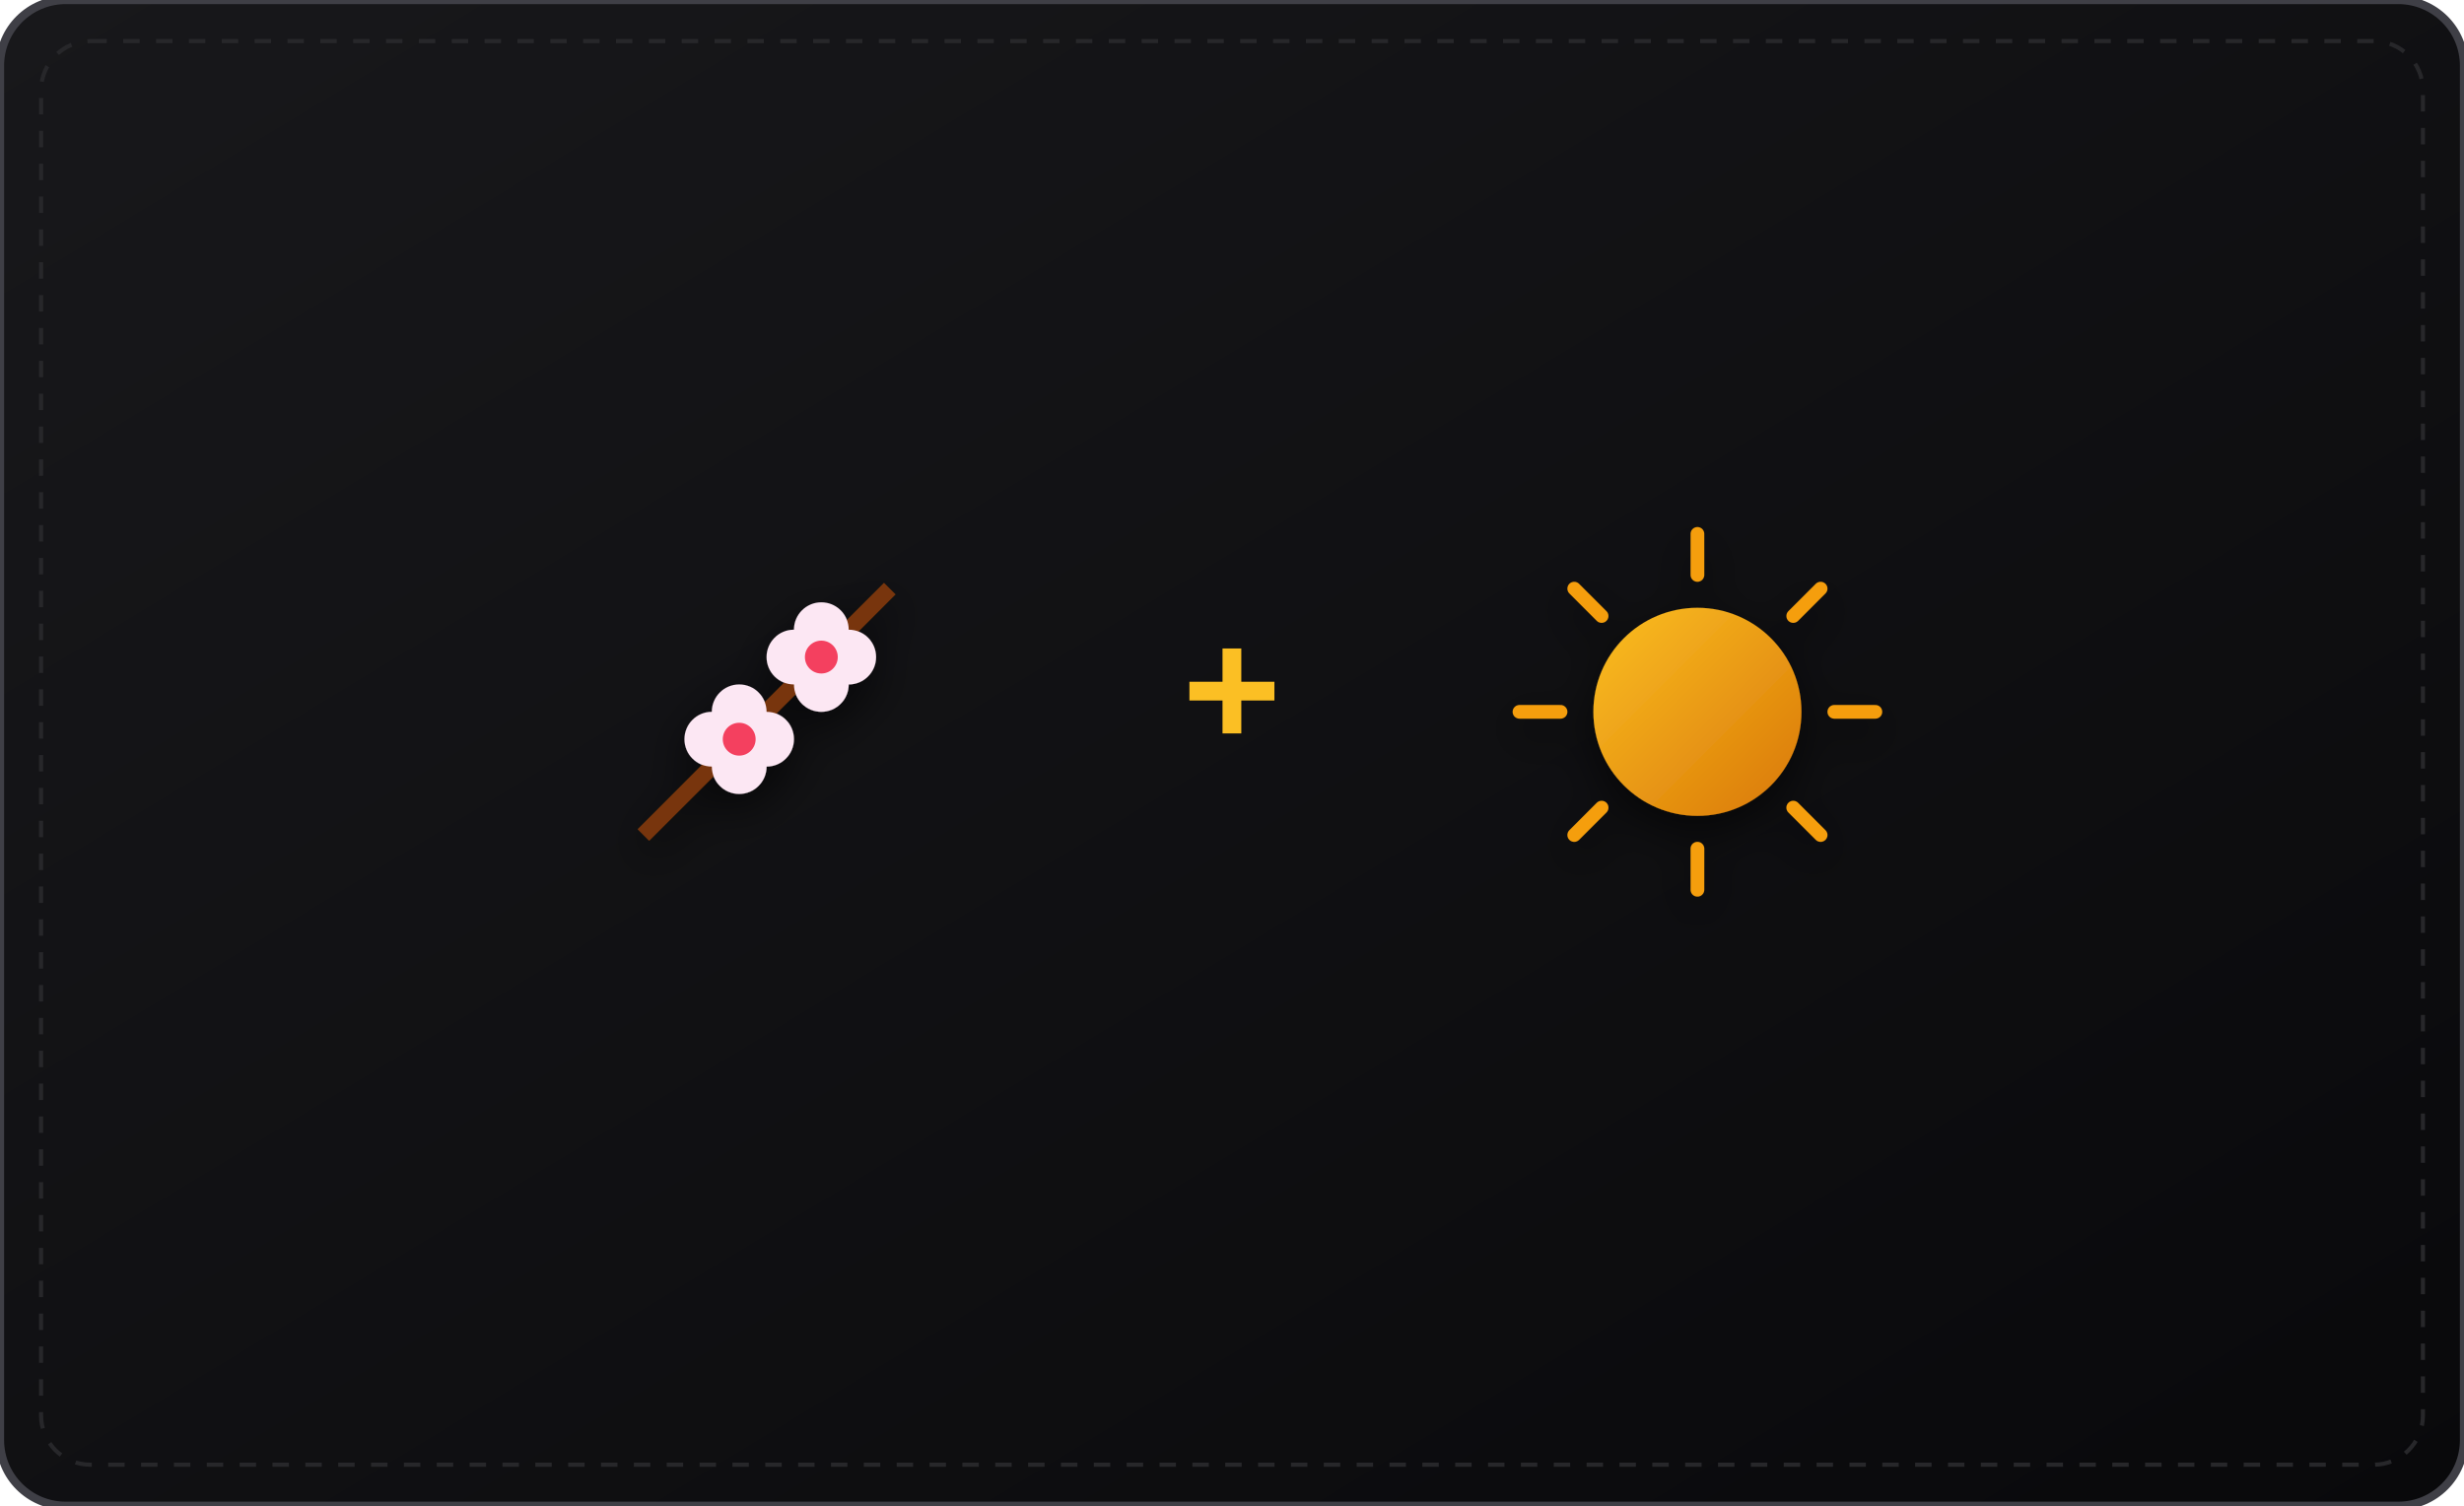
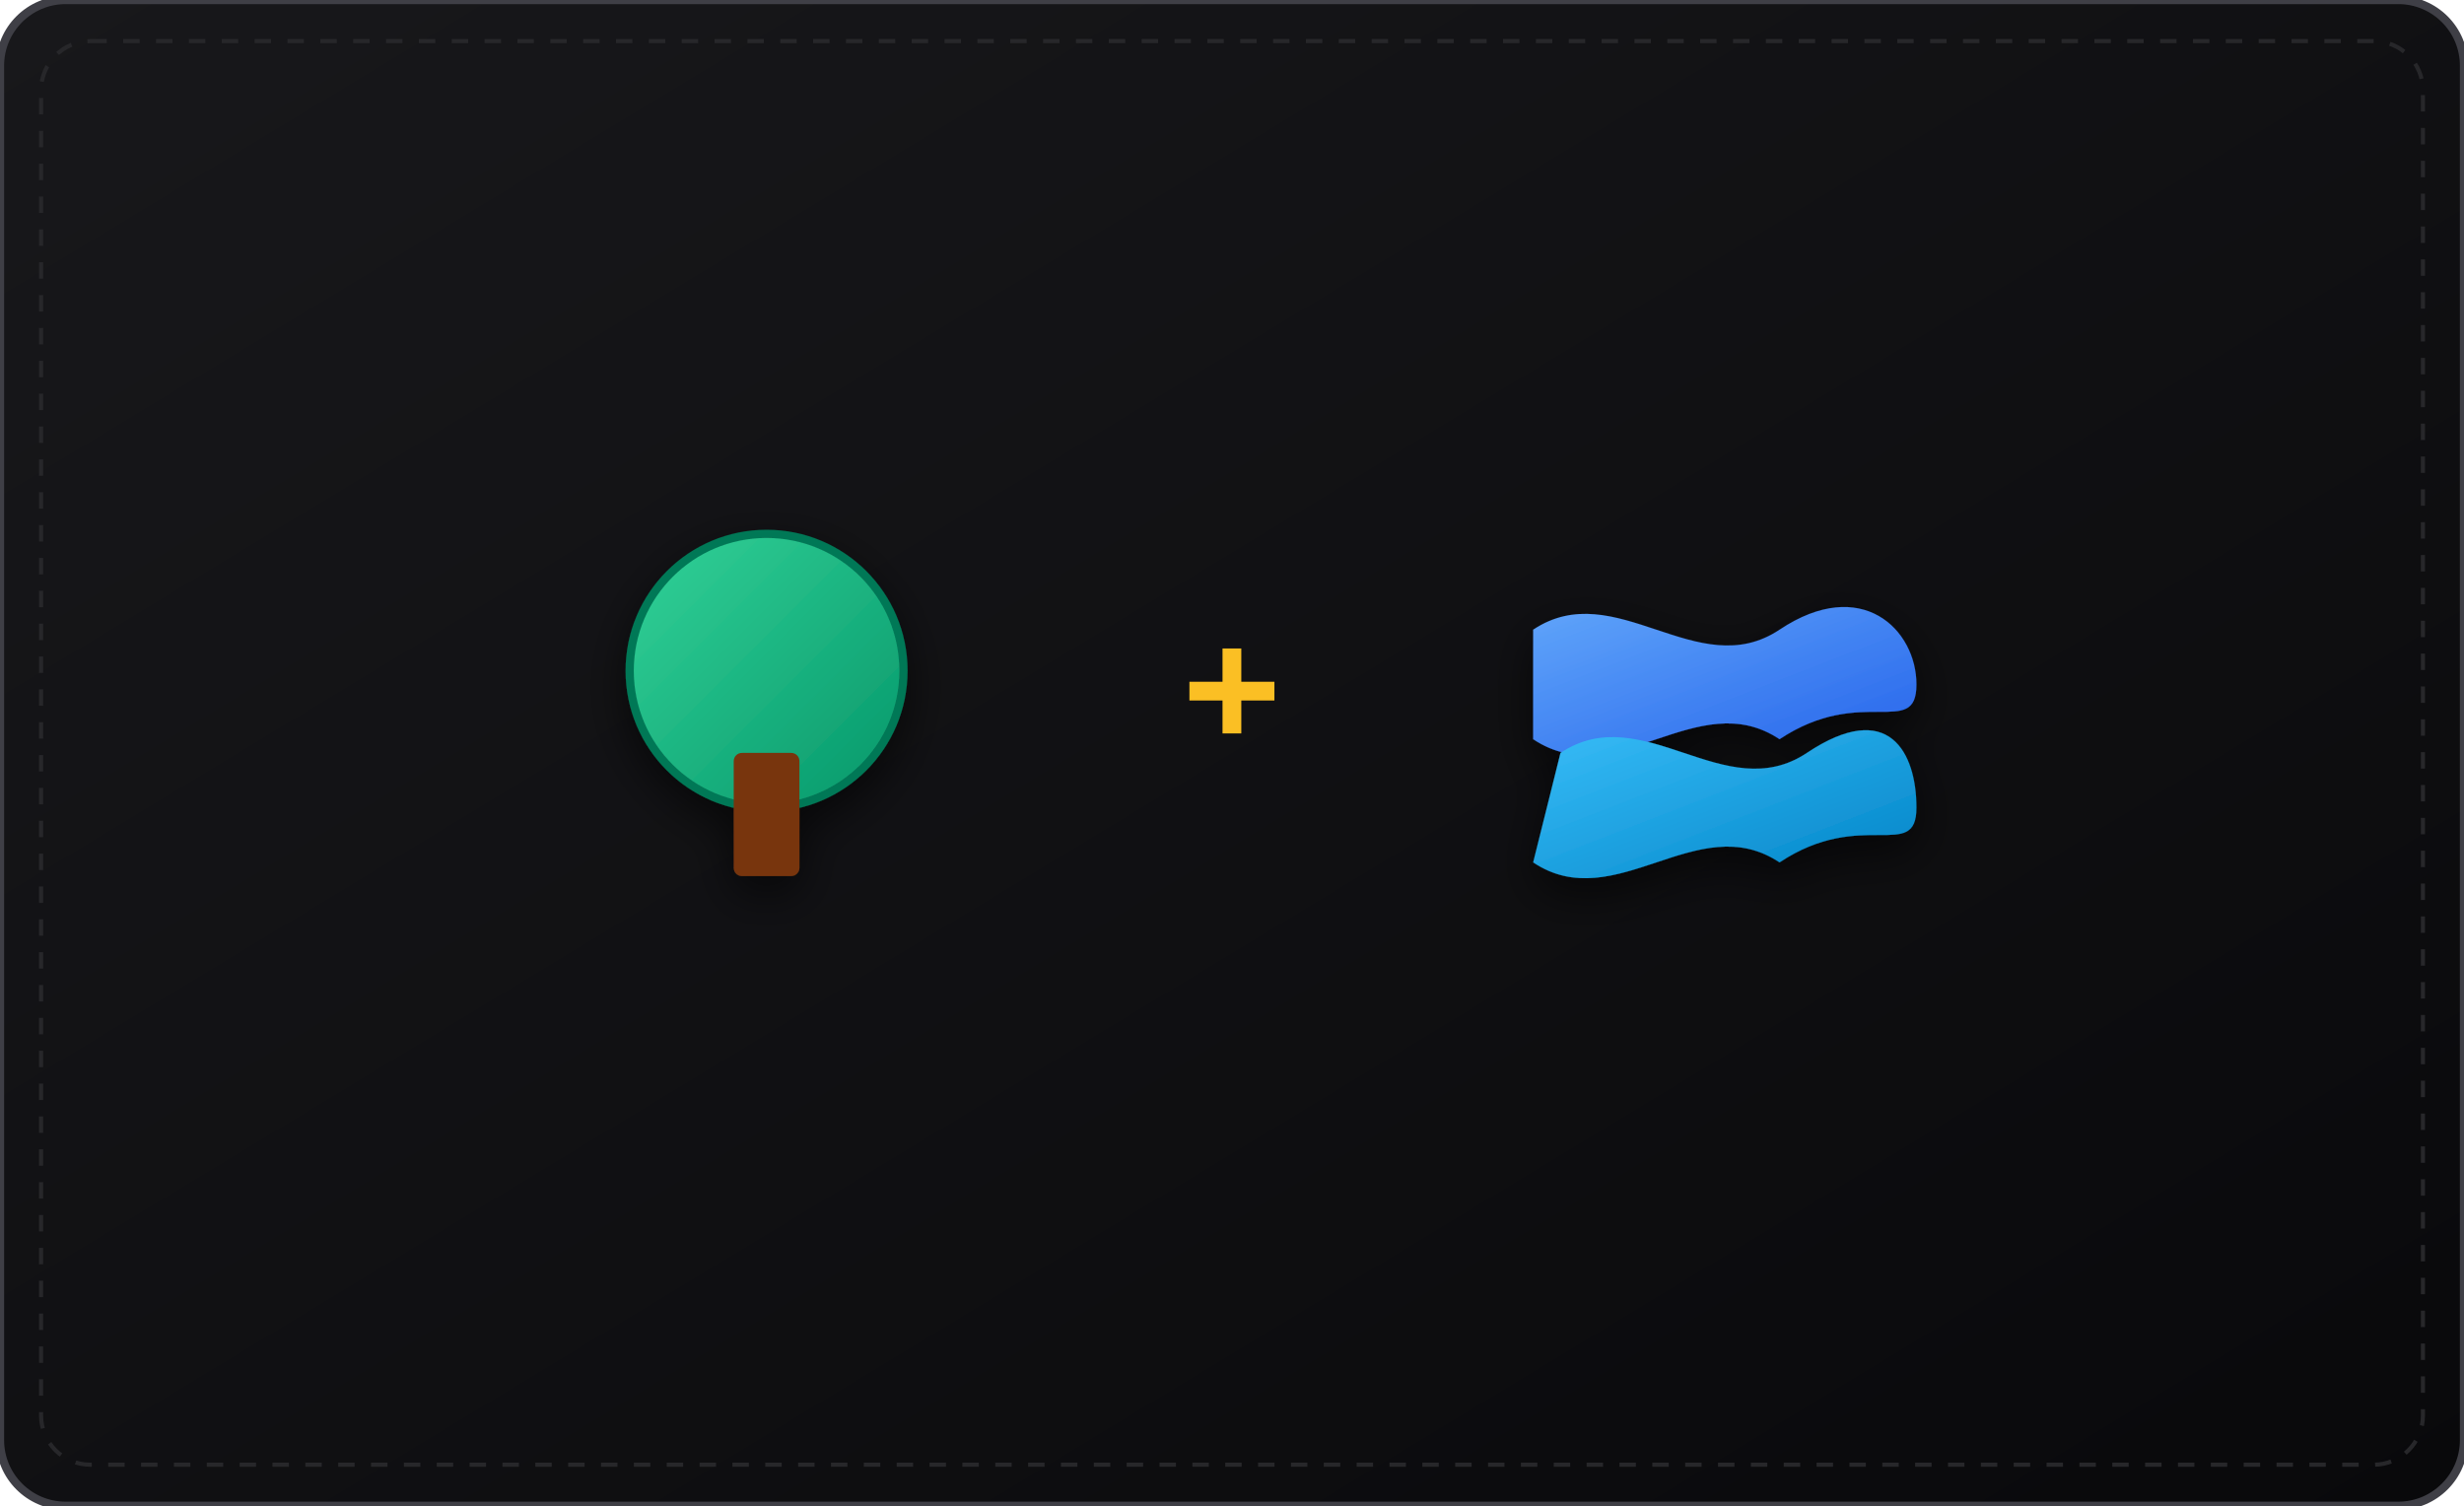
<svg xmlns="http://www.w3.org/2000/svg" viewBox="0 0 900 550" width="100%" height="100%" class="rebus-svg">
  <defs>
    <linearGradient id="bgGrad" x1="0%" y1="0%" x2="100%" y2="100%">
      <stop offset="0%" stop-color="#18181b" />
      <stop offset="100%" stop-color="#09090b" />
    </linearGradient>
    <linearGradient id="cardGrad" x1="0%" y1="0%" x2="0%" y2="100%">
      <stop offset="0%" stop-color="#27272a" />
      <stop offset="100%" stop-color="#18181b" />
    </linearGradient>
    <linearGradient id="goldGrad" x1="0%" y1="0%" x2="100%" y2="100%">
      <stop offset="0%" stop-color="#fbbf24" />
      <stop offset="100%" stop-color="#d97706" />
    </linearGradient>
    <linearGradient id="blueGrad" x1="0%" y1="0%" x2="100%" y2="100%">
      <stop offset="0%" stop-color="#60a5fa" />
      <stop offset="100%" stop-color="#2563eb" />
    </linearGradient>
    <linearGradient id="cyanGrad" x1="0%" y1="0%" x2="100%" y2="100%">
      <stop offset="0%" stop-color="#38bdf8" />
      <stop offset="100%" stop-color="#0284c7" />
    </linearGradient>
    <linearGradient id="redGrad" x1="0%" y1="0%" x2="100%" y2="100%">
      <stop offset="0%" stop-color="#f87171" />
      <stop offset="100%" stop-color="#dc2626" />
    </linearGradient>
    <linearGradient id="greenGrad" x1="0%" y1="0%" x2="100%" y2="100%">
      <stop offset="0%" stop-color="#34d399" />
      <stop offset="100%" stop-color="#059669" />
    </linearGradient>
    <linearGradient id="purpleGrad" x1="0%" y1="0%" x2="100%" y2="100%">
      <stop offset="0%" stop-color="#c084fc" />
      <stop offset="100%" stop-color="#7e22ce" />
    </linearGradient>
    <filter id="shadow" x="-20%" y="-20%" width="140%" height="140%">
      <feDropShadow dx="0" dy="6" stdDeviation="8" flood-color="#000" flood-opacity="0.6" />
    </filter>
  </defs>
  <rect width="900" height="550" rx="24" fill="url(#bgGrad)" stroke="#3f3f46" stroke-width="3" />
  <rect x="15" y="15" width="870" height="520" rx="18" fill="none" stroke="#27272a" stroke-width="1.5" stroke-dasharray="6 6" />
  <g transform="translate(280, 260)" filter="url(#shadow)">
-     <path d="M-45,45 Q0,0 45,-45" stroke="#78350f" stroke-width="6" fill="none" />
-     <g transform="translate(-10, 10)">
-       <circle cx="-10" cy="0" r="10" fill="#fce7f3" />
-       <circle cx="10" cy="0" r="10" fill="#fce7f3" />
-       <circle cx="0" cy="-10" r="10" fill="#fce7f3" />
-       <circle cx="0" cy="10" r="10" fill="#fce7f3" />
-       <circle cx="0" cy="0" r="6" fill="#f43f5e" />
-     </g>
-     <g transform="translate(20, -20)">
-       <circle cx="-10" cy="0" r="10" fill="#fce7f3" />
-       <circle cx="10" cy="0" r="10" fill="#fce7f3" />
-       <circle cx="0" cy="-10" r="10" fill="#fce7f3" />
-       <circle cx="0" cy="10" r="10" fill="#fce7f3" />
-       <circle cx="0" cy="0" r="6" fill="#f43f5e" />
-     </g>
+     <circle cx="0" cy="-15" r="50" fill="url(#greenGrad)" stroke="#047857" stroke-width="3" />
+     <rect x="-12" y="15" width="24" height="45" fill="#78350f" rx="3" />
  </g>
  <text x="450" y="275" font-family="system-ui, sans-serif" font-size="64" font-weight="900" fill="#fbbf24" text-anchor="middle">+</text>
  <g transform="translate(620, 260)" filter="url(#shadow)">
-     <circle cx="0" cy="0" r="38" fill="url(#goldGrad)" />
-     <g stroke="#f59e0b" stroke-width="5" stroke-linecap="round">
-       <line x1="0" y1="-50" x2="0" y2="-65" />
-       <line x1="0" y1="50" x2="0" y2="65" />
-       <line x1="-50" y1="0" x2="-65" y2="0" />
-       <line x1="50" y1="0" x2="65" y2="0" />
-       <line x1="-35" y1="-35" x2="-45" y2="-45" />
-       <line x1="35" y1="35" x2="45" y2="45" />
-       <line x1="-35" y1="35" x2="-45" y2="45" />
-       <line x1="35" y1="-35" x2="45" y2="-45" />
-     </g>
+     <path d="M-60,-30 C-30,-50 0,-10 30,-30 C60,-50 80,-30 80,-10 C80,10 60,-10 30,10 C0,-10 -30,30 -60,10 Z" fill="url(#blueGrad)" />
+     <path d="M-50,15 C-20,-5 10,35 40,15 C70,-5 80,15 80,35 C80,55 60,35 30,55 C0,35 -30,75 -60,55 Z" fill="url(#cyanGrad)" />
  </g>
</svg>
